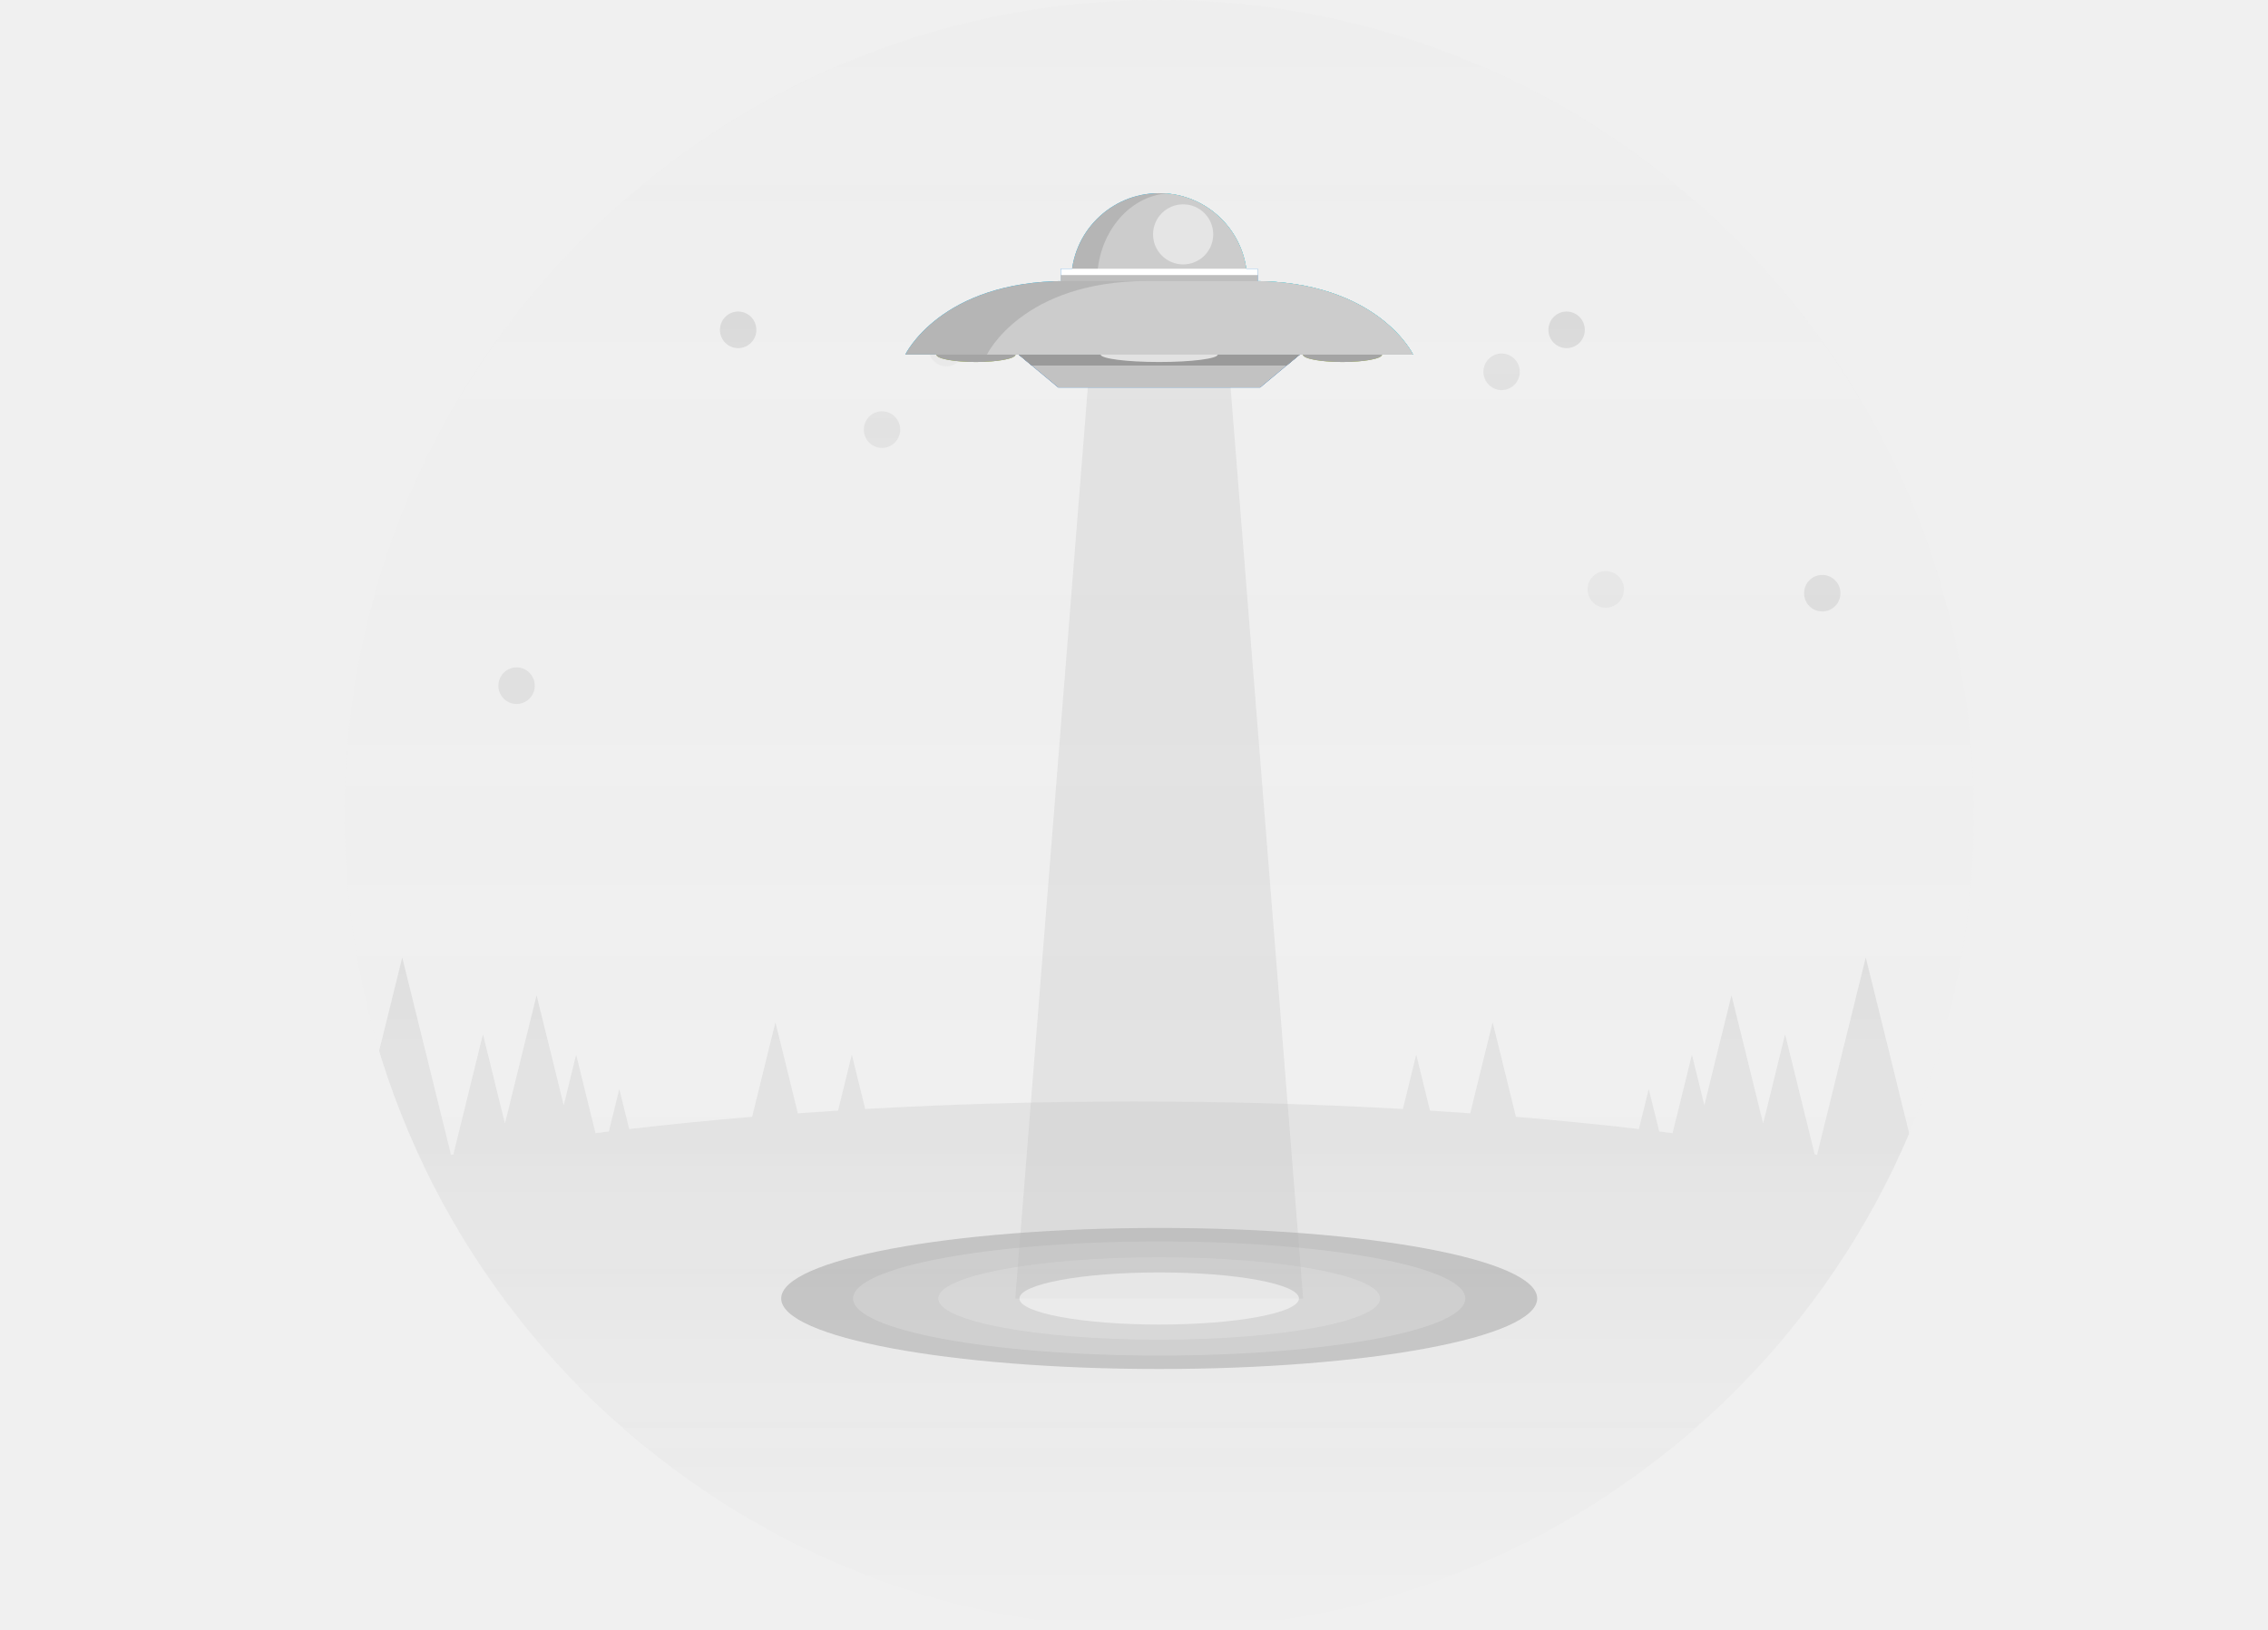
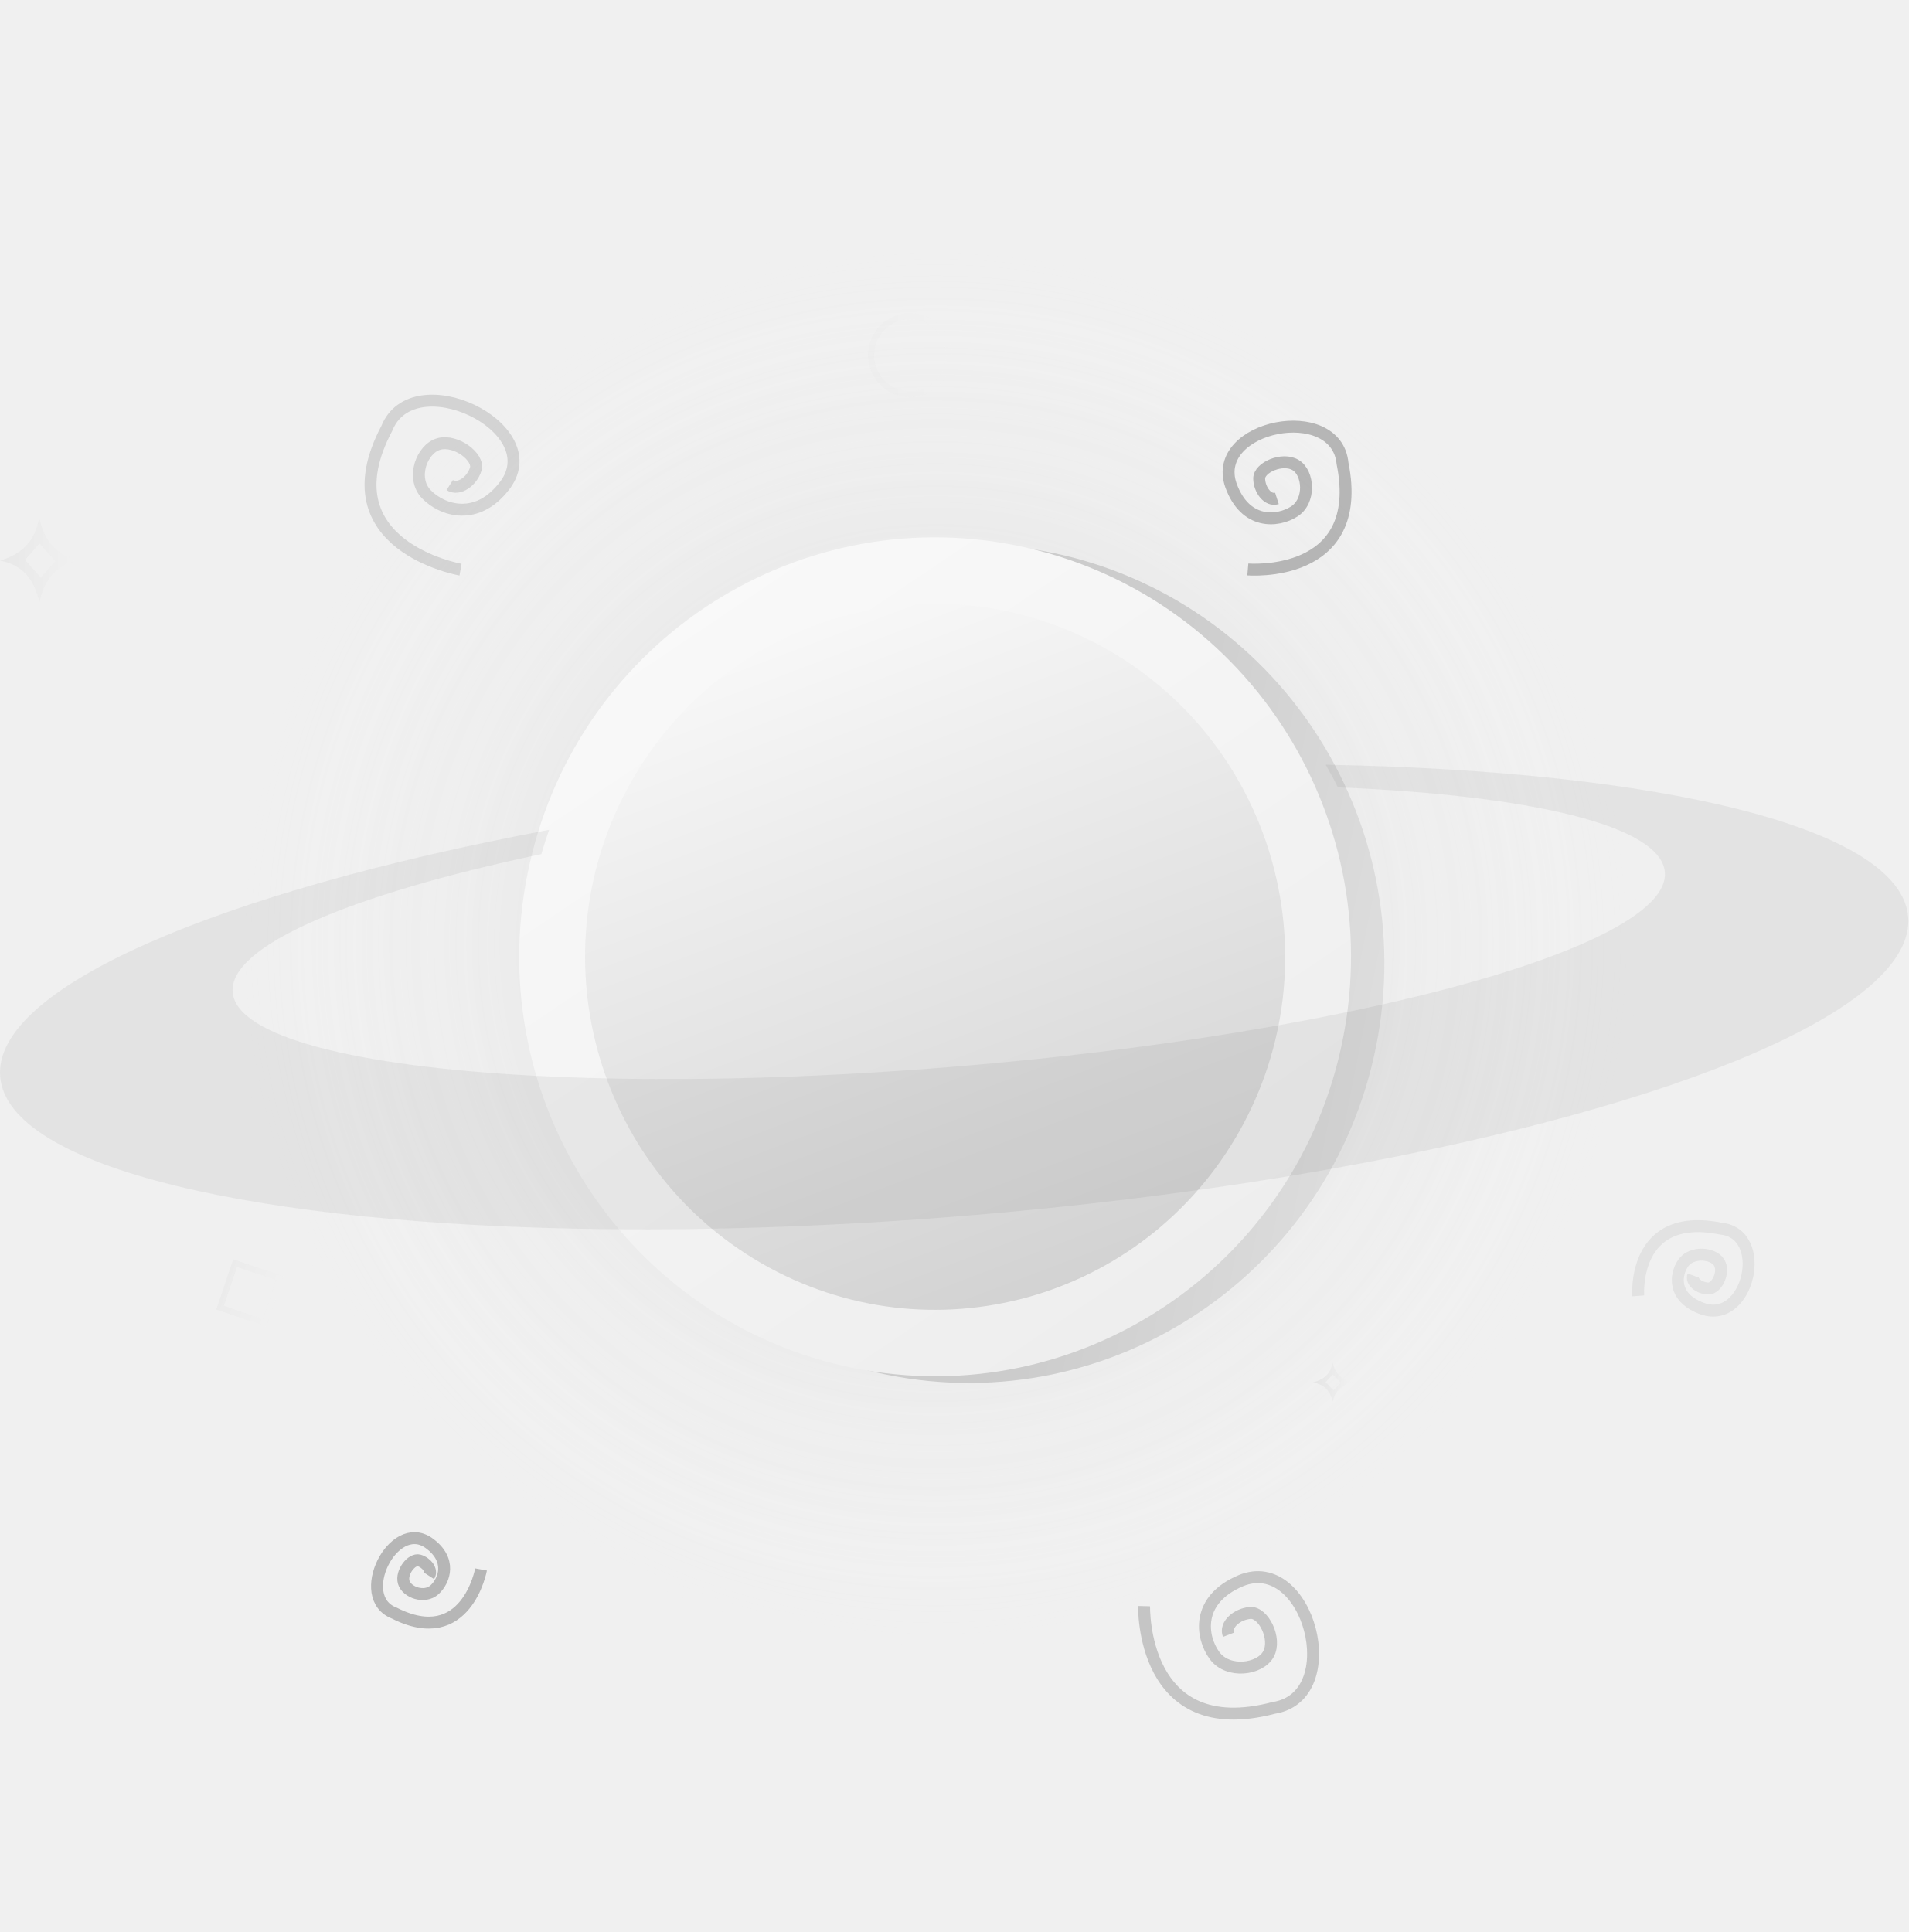
- <svg xmlns="http://www.w3.org/2000/svg" width="270" height="194" viewBox="0 0 270 194" fill="none">
-   <circle opacity="0.05" cx="138" cy="97" r="97" fill="url(#paint0_linear_818_6559)" />
-   <mask id="mask0_818_6559" style="mask-type:alpha" maskUnits="userSpaceOnUse" x="41" y="0" width="194" height="194">
-     <circle opacity="0.3" cx="138" cy="97" r="97" fill="url(#paint1_linear_818_6559)" />
-   </mask>
-   <g mask="url(#mask0_818_6559)">
-     <path d="M228.513 139.918L222.115 114L216.316 137.495C216.224 137.48 216.128 137.461 216.036 137.446L212.513 123.164L209.896 133.767L206.131 118.509L202.899 131.596L201.418 125.59L199.115 134.917C198.585 134.852 198.056 134.784 197.526 134.719L196.279 129.669L195.104 134.429C190.376 133.881 185.495 133.397 180.471 132.978L177.696 121.731L175.025 132.556C173.44 132.441 171.847 132.335 170.239 132.232L168.6 125.586L167.008 132.038C156.749 131.459 146.03 131.15 135.004 131.15C123.978 131.15 113.259 131.459 103 132.038L101.407 125.586L99.769 132.232C98.16 132.331 96.564 132.441 94.983 132.556L92.312 121.731L89.537 132.978C84.517 133.397 79.631 133.881 74.903 134.429L73.729 129.669L72.481 134.719C71.948 134.784 71.418 134.848 70.893 134.917L68.59 125.59L67.109 131.596L63.877 118.509L60.112 133.767L57.495 123.164L53.972 137.446C53.88 137.461 53.783 137.48 53.691 137.495L47.885 114L41.487 139.918C15.919 145.634 0 153.674 0 162.579C0 179.931 60.442 194 135 194C209.558 194 270 179.931 270 162.579C270 153.674 254.081 145.634 228.509 139.918H228.513Z" fill="#6D6D6D" />
-     <g clip-path="url(#clip0_818_6559)">
-       <path d="M178.762 46.449C179.958 46.449 180.927 45.474 180.927 44.271C180.927 43.069 179.958 42.093 178.762 42.093C177.566 42.093 176.596 43.069 176.596 44.271C176.596 45.474 177.566 46.449 178.762 46.449Z" fill="#979797" fill-opacity="0.7" />
-       <path d="M216.935 72.809C218.131 72.809 219.101 71.834 219.101 70.631C219.101 69.428 218.131 68.453 216.935 68.453C215.739 68.453 214.77 69.428 214.77 70.631C214.77 71.834 215.739 72.809 216.935 72.809Z" fill="#979797" />
-       <path d="M186.502 41.449C187.698 41.449 188.667 40.474 188.667 39.271C188.667 38.069 187.698 37.093 186.502 37.093C185.306 37.093 184.336 38.069 184.336 39.271C184.336 40.474 185.306 41.449 186.502 41.449Z" fill="#979797" />
-       <path d="M61.497 83.82C62.693 83.82 63.662 82.845 63.662 81.642C63.662 80.439 62.693 79.464 61.497 79.464C60.301 79.464 59.331 80.439 59.331 81.642C59.331 82.845 60.301 83.82 61.497 83.82Z" fill="#979797" />
-       <path d="M87.876 41.449C89.072 41.449 90.041 40.474 90.041 39.271C90.041 38.069 89.072 37.093 87.876 37.093C86.68 37.093 85.71 38.069 85.71 39.271C85.71 40.474 86.68 41.449 87.876 41.449Z" fill="#979797" />
-       <path opacity="0.8" d="M105.002 53.329C106.198 53.329 107.167 52.354 107.167 51.151C107.167 49.948 106.198 48.973 105.002 48.973C103.806 48.973 102.836 49.948 102.836 51.151C102.836 52.354 103.806 53.329 105.002 53.329Z" fill="#979797" fill-opacity="0.8" />
-       <path d="M112.68 43.627C113.876 43.627 114.845 42.652 114.845 41.449C114.845 40.247 113.876 39.272 112.68 39.272C111.484 39.272 110.514 40.247 110.514 41.449C110.514 42.652 111.484 43.627 112.68 43.627Z" fill="#979797" fill-opacity="0.3" />
-       <path d="M57.165 29.356C58.361 29.356 59.331 28.381 59.331 27.178C59.331 25.975 58.361 25 57.165 25C55.969 25 55 25.975 55 27.178C55 28.381 55.969 29.356 57.165 29.356Z" fill="#979797" fill-opacity="0.3" />
-       <path opacity="0.5" d="M191.165 72.356C192.361 72.356 193.331 71.381 193.331 70.178C193.331 68.975 192.361 68 191.165 68C189.97 68 189 68.975 189 70.178C189 71.381 189.97 72.356 191.165 72.356Z" fill="#717171" fill-opacity="0.7" />
-     </g>
+ <svg xmlns="http://www.w3.org/2000/svg" width="160" height="162" viewBox="0 0 160 162" fill="none">
+   <circle opacity="0.75" cx="78.461" cy="79.127" r="69.103" fill="url(#paint0_radial_6156_9046)" />
+   <path d="M74.369 115.277C93.251 119.082 111.616 106.728 115.388 87.682C119.161 68.636 106.912 50.112 88.03 46.307C69.148 42.502 50.784 54.857 47.011 73.903C43.239 92.948 55.487 111.472 74.369 115.277Z" fill="url(#paint1_linear_6156_9046)" />
+   <path d="M71.572 114.714C90.454 118.519 108.819 106.164 112.591 87.118C116.364 68.073 104.115 49.549 85.234 45.744C66.352 41.939 47.987 54.294 44.214 73.339C40.442 92.385 52.691 110.909 71.572 114.714Z" fill="url(#paint2_linear_6156_9046)" />
+   <path d="M64.507 106.298C78.781 114.038 96.573 108.642 104.247 94.245C111.921 79.847 106.571 61.901 92.298 54.16C78.024 46.419 60.232 51.816 52.558 66.213C44.884 80.61 50.234 98.557 64.507 106.298Z" fill="url(#paint3_linear_6156_9046)" />
+   <g filter="url(#filter0_b_6156_9046)">
+     <path d="M111.153 64.122C111.501 64.745 111.855 65.369 112.17 66.02C128.4 66.689 139.257 69.234 139.585 73.127C139.895 76.855 130.468 80.972 115.708 84.269C105.894 86.46 93.727 88.291 80.484 89.402C67.241 90.512 54.942 90.733 44.901 90.206C29.8 89.413 19.819 86.924 19.509 83.195C19.184 79.3 29.48 74.983 45.386 71.618C45.588 70.933 45.799 70.254 46.04 69.584C18.34 74.782 -0.611 82.828 0.015 90.285C0.652 97.919 21.602 102.748 50.833 103.066C60.326 103.17 70.697 102.799 81.529 101.892C92.362 100.984 102.638 99.623 111.983 97.945C140.758 92.765 160.622 84.513 159.985 76.878C159.36 69.412 139.336 64.634 111.153 64.122Z" fill="#333333" fill-opacity="0.07" />
  </g>
-   <g opacity="0.3">
-     <path d="M138 163C162.853 163 183 159.241 183 154.604C183 149.967 162.853 146.207 138 146.207C113.147 146.207 93 149.967 93 154.604C93 159.241 113.147 163 138 163Z" fill="#717171" />
-     <path opacity="0.5" d="M138 161.403C158.129 161.403 174.446 158.359 174.446 154.604C174.446 150.849 158.129 147.805 138 147.805C117.871 147.805 101.554 150.849 101.554 154.604C101.554 158.359 117.871 161.403 138 161.403Z" fill="#B5B5B5" />
-     <path opacity="0.5" d="M138 159.51C152.526 159.51 164.301 157.313 164.301 154.604C164.301 151.894 152.526 149.698 138 149.698C123.474 149.698 111.699 151.894 111.699 154.604C111.699 157.313 123.474 159.51 138 159.51Z" fill="#CECECE" />
+   <g opacity="0.5">
+     <path opacity="0.75" d="M6.541 46.967C4.708 47.432 3.706 48.55 3.313 50.491C2.847 48.57 1.92 47.371 0.001 47.005C1.797 46.465 2.946 45.435 3.284 43.406C3.724 45.377 4.721 46.518 6.541 46.967ZM3.305 45.571C2.912 46.023 2.438 46.568 2.098 46.958C2.467 47.365 2.957 47.9 3.428 48.417C3.795 48.008 4.282 47.462 4.651 47.052C4.158 46.51 3.692 45.998 3.305 45.571Z" fill="url(#paint4_linear_6156_9046)" />
+     <path d="M113.363 115.901C112.448 116.116 111.945 116.632 111.75 117.528C111.517 116.642 111.055 116.088 110.093 115.919C110.99 115.671 111.566 115.195 111.735 114.258C111.955 115.169 112.453 115.693 113.363 115.901ZM111.745 115.258C111.548 115.466 111.312 115.719 111.141 115.898C111.325 116.086 111.571 116.334 111.807 116.572C111.991 116.382 112.235 116.131 112.419 115.941C112.17 115.691 111.937 115.455 111.745 115.258Z" fill="url(#paint5_linear_6156_9046)" />
+     <path opacity="0.25" d="M76.302 26.511C74.496 26.511 73.032 27.975 73.032 29.781C73.032 31.587 74.496 33.051 76.302 33.051C78.108 33.051 79.572 31.587 79.572 29.781C79.572 27.975 78.108 26.511 76.302 26.511Z" stroke="url(#paint6_linear_6156_9046)" stroke-width="0.5" stroke-miterlimit="10" />
+     <path opacity="0.5" d="M18.448 109.652L22.188 110.919L23.454 107.179L19.714 105.912L18.448 109.652Z" stroke="url(#paint7_linear_6156_9046)" stroke-width="0.5" stroke-miterlimit="10" />
+     <path d="M104.62 47.748C104.62 47.748 114.52 48.586 112.562 38.859C112.048 33.573 101.465 35.681 103.2 40.682C104.389 44.006 107.105 43.784 108.503 42.894C109.901 42.005 109.725 39.664 108.632 38.999C107.542 38.334 105.559 39.19 105.573 40.132C105.587 41.074 106.303 42.035 107.061 41.791" stroke="#7C7C7C" stroke-miterlimit="10" />
+     <path opacity="0.75" d="M95.924 134.676C95.924 134.676 95.639 146.143 106.79 143.209C112.888 142.248 109.706 130.2 104.023 132.546C100.25 134.147 100.698 137.262 101.826 138.813C102.953 140.364 105.657 139.995 106.353 138.692C107.05 137.389 105.917 135.163 104.825 135.246C103.736 135.328 102.669 136.218 103.003 137.075" stroke="#7C7C7C" stroke-miterlimit="10" />
+     <path d="M40.332 131.6C40.332 131.6 39.106 138.328 33.048 135.255C29.657 133.949 32.95 127.303 35.933 129.369C37.909 130.766 37.273 132.529 36.438 133.297C35.601 134.064 34.092 133.52 33.85 132.673C33.608 131.825 34.53 130.664 35.147 130.846C35.764 131.028 36.27 131.677 35.973 132.136" stroke="#7C7C7C" stroke-miterlimit="10" />
+     <path opacity="0.5" d="M38.612 47.766C38.612 47.766 27.225 45.773 32.428 35.929C34.638 30.42 45.884 35.768 42.388 40.615C40.025 43.825 37.041 42.793 35.742 41.436C34.444 40.076 35.367 37.621 36.799 37.228C38.231 36.835 40.194 38.331 39.888 39.335C39.583 40.338 38.481 41.159 37.706 40.676" stroke="#7C7C7C" stroke-miterlimit="10" />
+     <path opacity="0.25" d="M137.353 108.659C137.353 108.659 136.81 101.518 144.277 103.021C148.342 103.442 146.611 111.047 142.777 109.749C140.23 108.861 140.428 106.905 141.127 105.906C141.825 104.907 143.625 105.056 144.128 105.849C144.628 106.643 143.947 108.062 143.225 108.044C142.501 108.025 141.768 107.498 141.963 106.956" stroke="#7C7C7C" stroke-miterlimit="10" />
  </g>
-   <path opacity="0.2" d="M129.533 45.767H146.467L155.132 154.604H120.868L129.533 45.767Z" fill="#ADADAD" />
-   <path d="M120.896 42.218C120.896 42.707 118.788 43.101 116.183 43.101C113.578 43.101 111.47 42.707 111.47 42.218C111.47 41.729 113.578 41.335 116.183 41.335C118.788 41.335 120.896 41.729 120.896 42.218Z" fill="#9FBB38" />
-   <path d="M155.104 42.218C155.104 42.707 157.212 43.101 159.817 43.101C162.422 43.101 164.53 42.707 164.53 42.218C164.53 41.729 162.422 41.335 159.817 41.335C157.212 41.335 155.104 41.729 155.104 42.218Z" fill="#9FBB38" />
-   <path d="M150.02 46.138H125.98L121.267 42.218H154.733L150.02 46.138Z" fill="#0267C1" />
-   <path d="M122.838 43.523H153.162L154.733 42.218H121.267L122.838 43.523Z" fill="#034E91" />
-   <path d="M138 23C132.217 23 127.532 27.681 127.532 33.459H148.468C148.468 27.681 143.783 23 138 23Z" fill="#02B2ED" />
-   <path d="M138.829 23.035C134.226 23.457 130.603 27.961 130.603 33.459H148.468C148.468 27.961 144.221 23.457 138.829 23.035Z" fill="#06FFFF" />
-   <path d="M126.288 34.05H149.712V31.996L126.288 31.996V34.05Z" fill="#0267C1" />
-   <path d="M126.288 34.047H149.712V32.749H126.288V34.047Z" fill="#034E91" />
-   <path d="M126.876 33.459H149.12C164.037 33.459 168.225 42.218 168.225 42.218H107.775C107.775 42.218 111.963 33.459 126.88 33.459H126.876Z" fill="#00B2EE" />
-   <path d="M144.963 42.218C144.963 42.707 141.845 43.101 138 43.101C134.155 43.101 131.037 42.707 131.037 42.218C131.037 41.729 134.155 41.335 138 41.335C141.845 41.335 144.963 41.729 144.963 42.218Z" fill="#D9FF5B" />
-   <path d="M149.124 33.459H136.603C121.686 33.459 117.497 42.218 117.497 42.218H168.225C168.225 42.218 164.037 33.459 149.12 33.459H149.124Z" fill="#00FEFA" />
-   <path d="M140.85 31.483C142.827 31.483 144.43 29.882 144.43 27.906C144.43 25.931 142.827 24.329 140.85 24.329C138.873 24.329 137.27 25.931 137.27 27.906C137.27 29.882 138.873 31.483 140.85 31.483Z" fill="#FEFEFE" />
-   <path d="M120.896 42.218C120.896 42.707 118.788 43.101 116.183 43.101C113.578 43.101 111.47 42.707 111.47 42.218C111.47 41.729 113.578 41.335 116.183 41.335C118.788 41.335 120.896 41.729 120.896 42.218Z" fill="#A4A4A4" />
-   <path d="M155.104 42.218C155.104 42.707 157.212 43.101 159.817 43.101C162.422 43.101 164.53 42.707 164.53 42.218C164.53 41.729 162.422 41.335 159.817 41.335C157.212 41.335 155.104 41.729 155.104 42.218Z" fill="#A4A4A4" />
-   <path d="M150.02 46.138H125.98L121.267 42.218H154.733L150.02 46.138Z" fill="#C2C2C2" />
-   <path d="M122.838 43.523H153.162L154.733 42.218H121.267L122.838 43.523Z" fill="#9A9A9A" />
-   <path d="M138 23C132.217 23 127.532 27.681 127.532 33.459H148.468C148.468 27.681 143.783 23 138 23Z" fill="#B5B5B5" />
-   <path d="M138.829 23.035C134.226 23.457 130.603 27.961 130.603 33.459H148.468C148.468 27.961 144.221 23.457 138.829 23.035Z" fill="#CCCCCC" />
-   <path d="M126.288 34.05H149.712V31.996L126.288 31.996V34.05Z" fill="white" />
-   <path d="M126.288 34.047H149.712V32.749H126.288V34.047Z" fill="#BEBEBE" />
-   <path d="M126.876 33.459H149.12C164.037 33.459 168.225 42.218 168.225 42.218H107.775C107.775 42.218 111.963 33.459 126.88 33.459H126.876Z" fill="#B5B5B5" />
-   <path d="M144.963 42.218C144.963 42.707 141.845 43.101 138 43.101C134.155 43.101 131.037 42.707 131.037 42.218C131.037 41.729 134.155 41.335 138 41.335C141.845 41.335 144.963 41.729 144.963 42.218Z" fill="#E2E2E2" />
-   <path d="M149.124 33.459H136.603C121.686 33.459 117.497 42.218 117.497 42.218H168.225C168.225 42.218 164.037 33.459 149.12 33.459H149.124Z" fill="#CCCCCC" />
-   <path opacity="0.5" d="M140.85 31.483C142.827 31.483 144.43 29.882 144.43 27.906C144.43 25.931 142.827 24.329 140.85 24.329C138.873 24.329 137.27 25.931 137.27 27.906C137.27 29.882 138.873 31.483 140.85 31.483Z" fill="#FEFEFE" />
-   <path opacity="0.5" d="M138 157.708C147.189 157.708 154.638 156.318 154.638 154.604C154.638 152.89 147.189 151.5 138 151.5C128.811 151.5 121.362 152.89 121.362 154.604C121.362 156.318 128.811 157.708 138 157.708Z" fill="white" />
  <defs>
-     <linearGradient id="paint0_linear_818_6559" x1="138" y1="0" x2="138" y2="194" gradientUnits="userSpaceOnUse">
-       <stop stop-color="#C5C5C5" />
-       <stop offset="1" stop-color="white" stop-opacity="0" />
+     <filter id="filter0_b_6156_9046" x="-2" y="62.122" width="164" height="42.961" filterUnits="userSpaceOnUse" color-interpolation-filters="sRGB">
+       <feFlood flood-opacity="0" result="BackgroundImageFix" />
+       <feGaussianBlur in="BackgroundImageFix" stdDeviation="1" />
+       <feComposite in2="SourceAlpha" operator="in" result="effect1_backgroundBlur_6156_9046" />
+       <feBlend mode="normal" in="SourceGraphic" in2="effect1_backgroundBlur_6156_9046" result="shape" />
+     </filter>
+     <radialGradient id="paint0_radial_6156_9046" cx="0" cy="0" r="1" gradientUnits="userSpaceOnUse" gradientTransform="translate(78.4606 79.1274) rotate(90) scale(69.1032)">
+       <stop stop-color="#999999" stop-opacity="0.5" />
+       <stop offset="0.848" stop-color="white" stop-opacity="0" />
+     </radialGradient>
+     <linearGradient id="paint1_linear_6156_9046" x1="91.978" y1="82.964" x2="152.941" y2="95.039" gradientUnits="userSpaceOnUse">
+       <stop stop-color="#CCCCCC" />
+       <stop offset="0.99" stop-color="#F9F9F9" />
    </linearGradient>
-     <linearGradient id="paint1_linear_818_6559" x1="138" y1="0" x2="138" y2="194" gradientUnits="userSpaceOnUse">
-       <stop stop-color="white" />
-       <stop offset="1" stop-color="white" stop-opacity="0" />
+     <linearGradient id="paint2_linear_6156_9046" x1="98.889" y1="111.21" x2="55.868" y2="47.252" gradientUnits="userSpaceOnUse">
+       <stop offset="0.035" stop-color="#EEEEEE" />
+       <stop offset="0.961" stop-color="#F9F9F9" />
    </linearGradient>
-     <clipPath id="clip0_818_6559">
-       <rect width="286" height="72" fill="white" transform="translate(-10 20)" />
-     </clipPath>
+     <linearGradient id="paint3_linear_6156_9046" x1="62.071" y1="50.26" x2="112.291" y2="182.862" gradientUnits="userSpaceOnUse">
+       <stop stop-color="#FAFAFA" />
+       <stop offset="0.519" stop-color="#CCCCCC" />
+     </linearGradient>
+     <linearGradient id="paint4_linear_6156_9046" x1="6.541" y1="46.948" x2="0.003" y2="46.948" gradientUnits="userSpaceOnUse">
+       <stop stop-color="#F2F2F2" />
+       <stop offset="0.899" stop-color="#DBDBDB" />
+     </linearGradient>
+     <linearGradient id="paint5_linear_6156_9046" x1="113.363" y1="115.894" x2="110.093" y2="115.894" gradientUnits="userSpaceOnUse">
+       <stop stop-color="#F2F2F2" />
+       <stop offset="0.899" stop-color="#DBDBDB" />
+     </linearGradient>
+     <linearGradient id="paint6_linear_6156_9046" x1="79.842" y1="29.782" x2="72.761" y2="29.782" gradientUnits="userSpaceOnUse">
+       <stop stop-color="#F2F2F2" />
+       <stop offset="0.899" stop-color="#DBDBDB" />
+     </linearGradient>
+     <linearGradient id="paint7_linear_6156_9046" x1="23.648" y1="109.331" x2="18.252" y2="107.504" gradientUnits="userSpaceOnUse">
+       <stop stop-color="#F2F2F2" />
+       <stop offset="0.899" stop-color="#DBDBDB" />
+     </linearGradient>
  </defs>
</svg>
